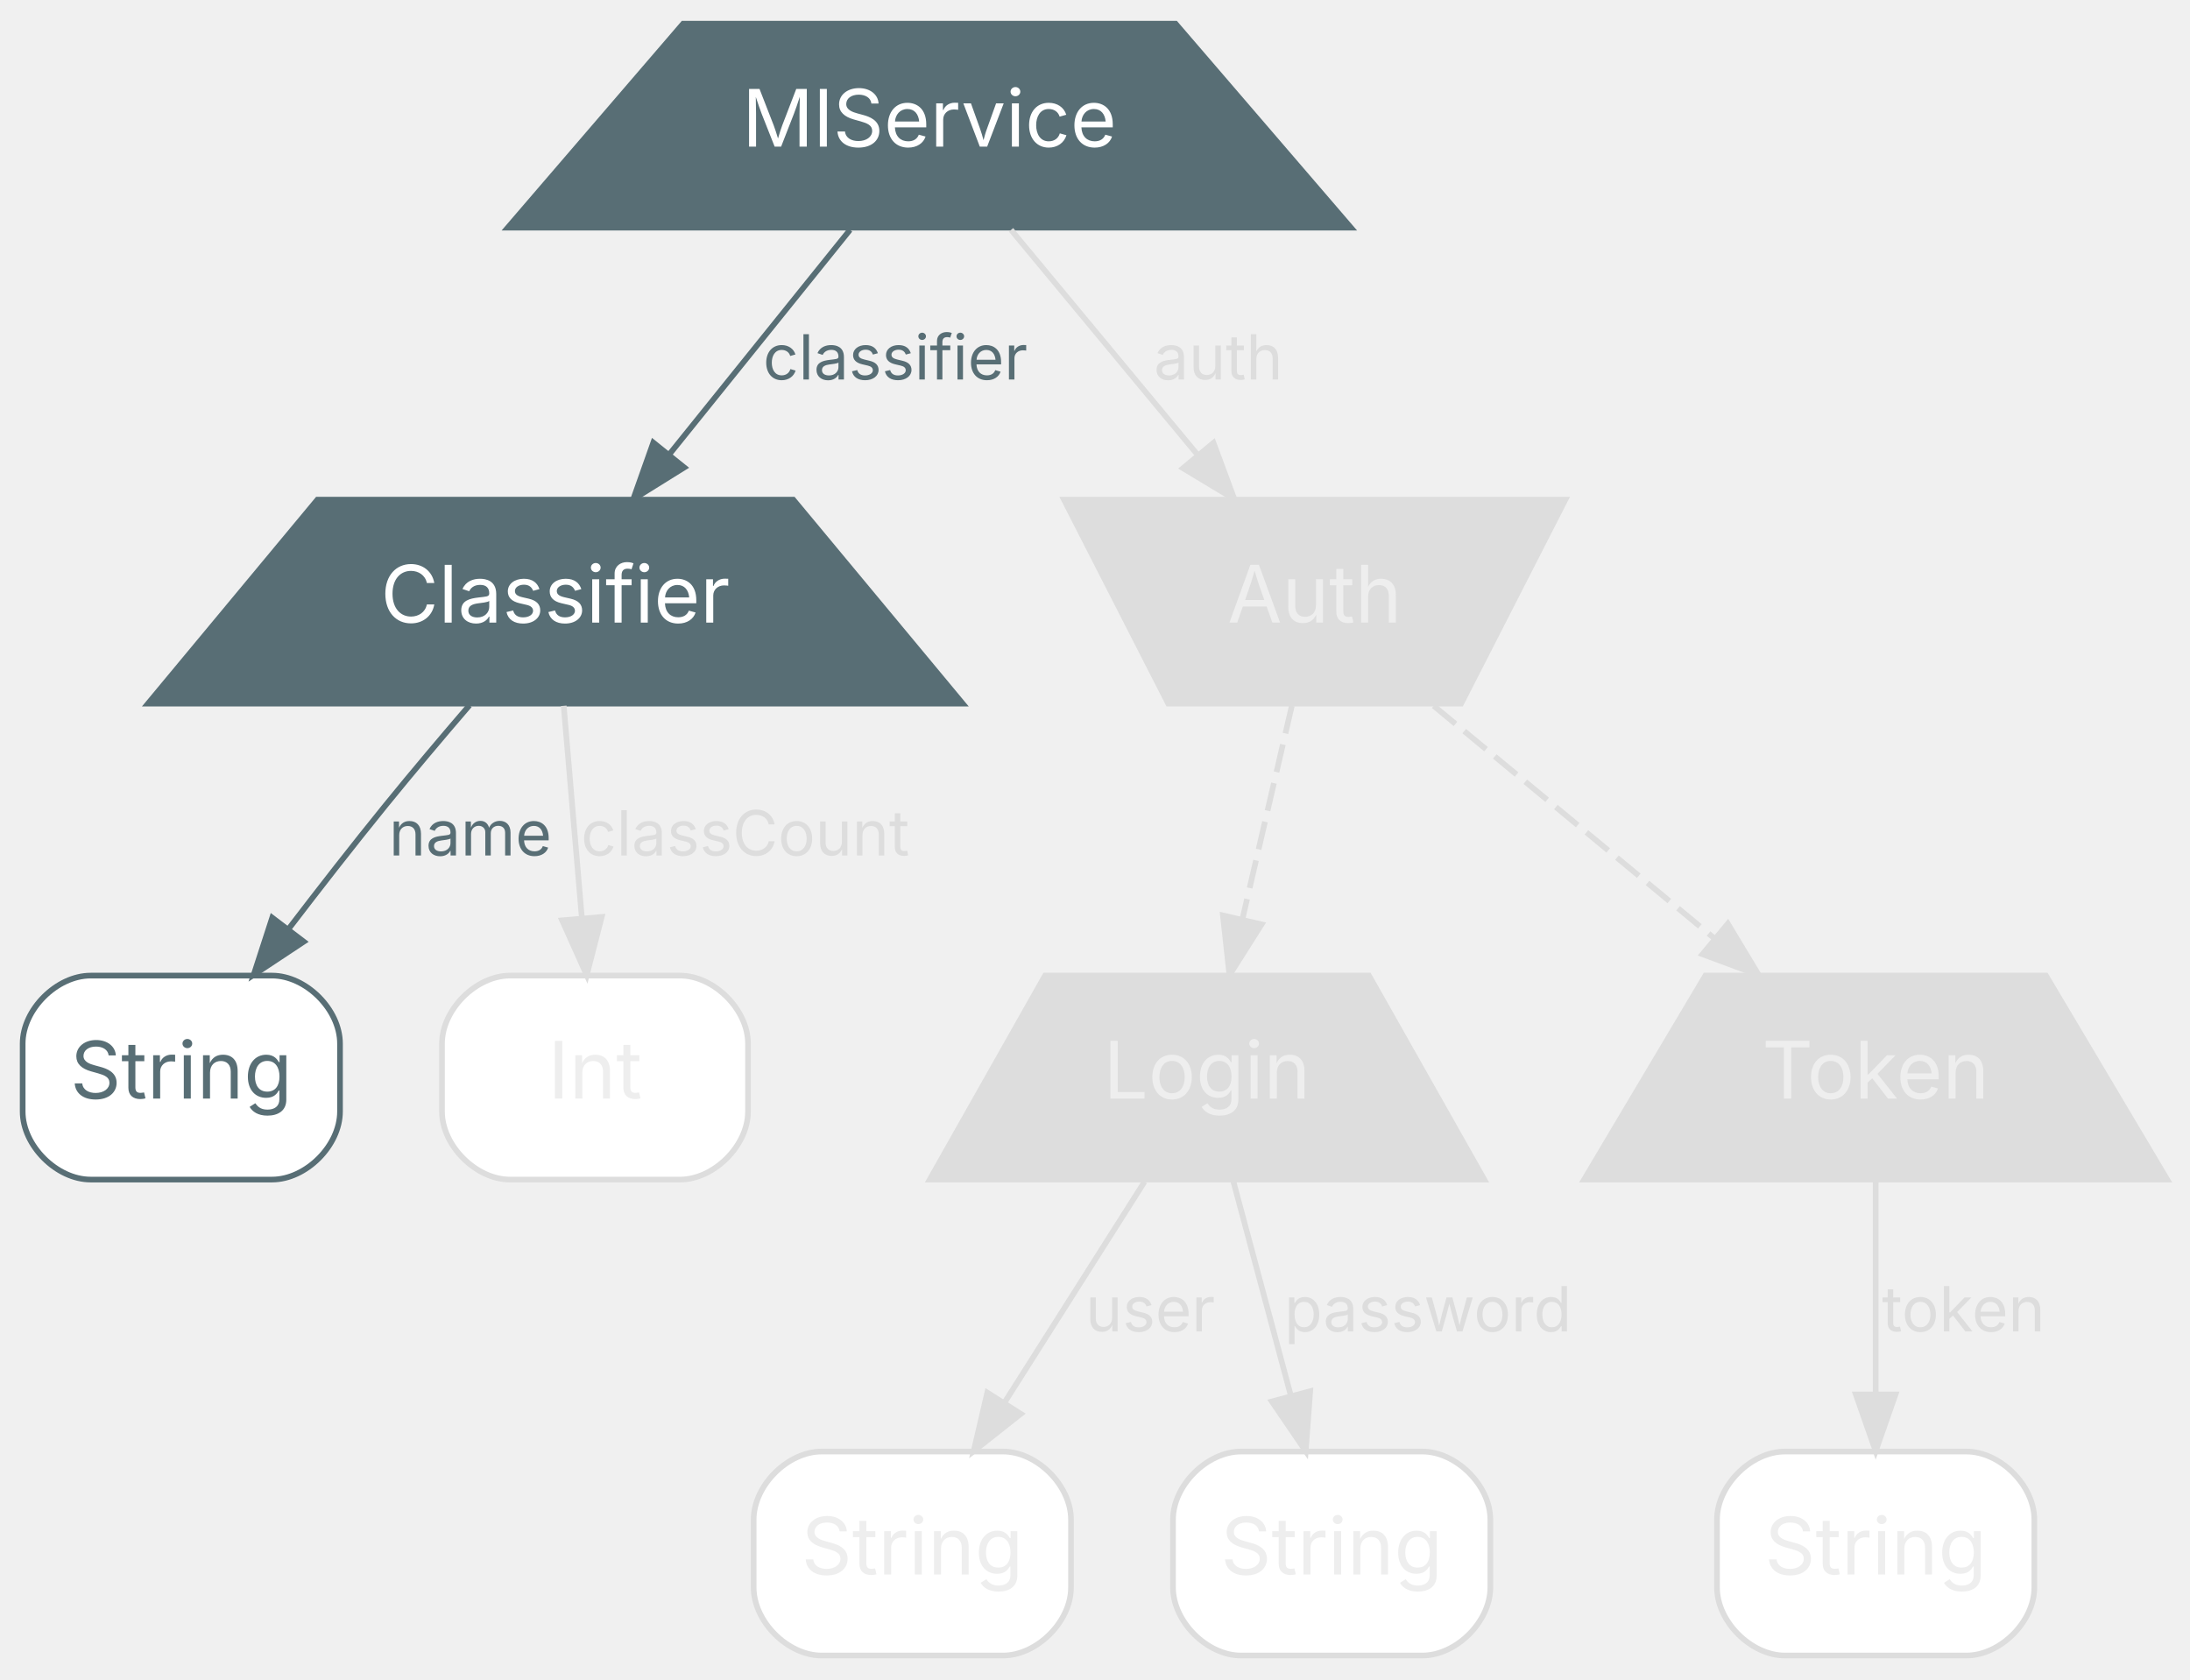
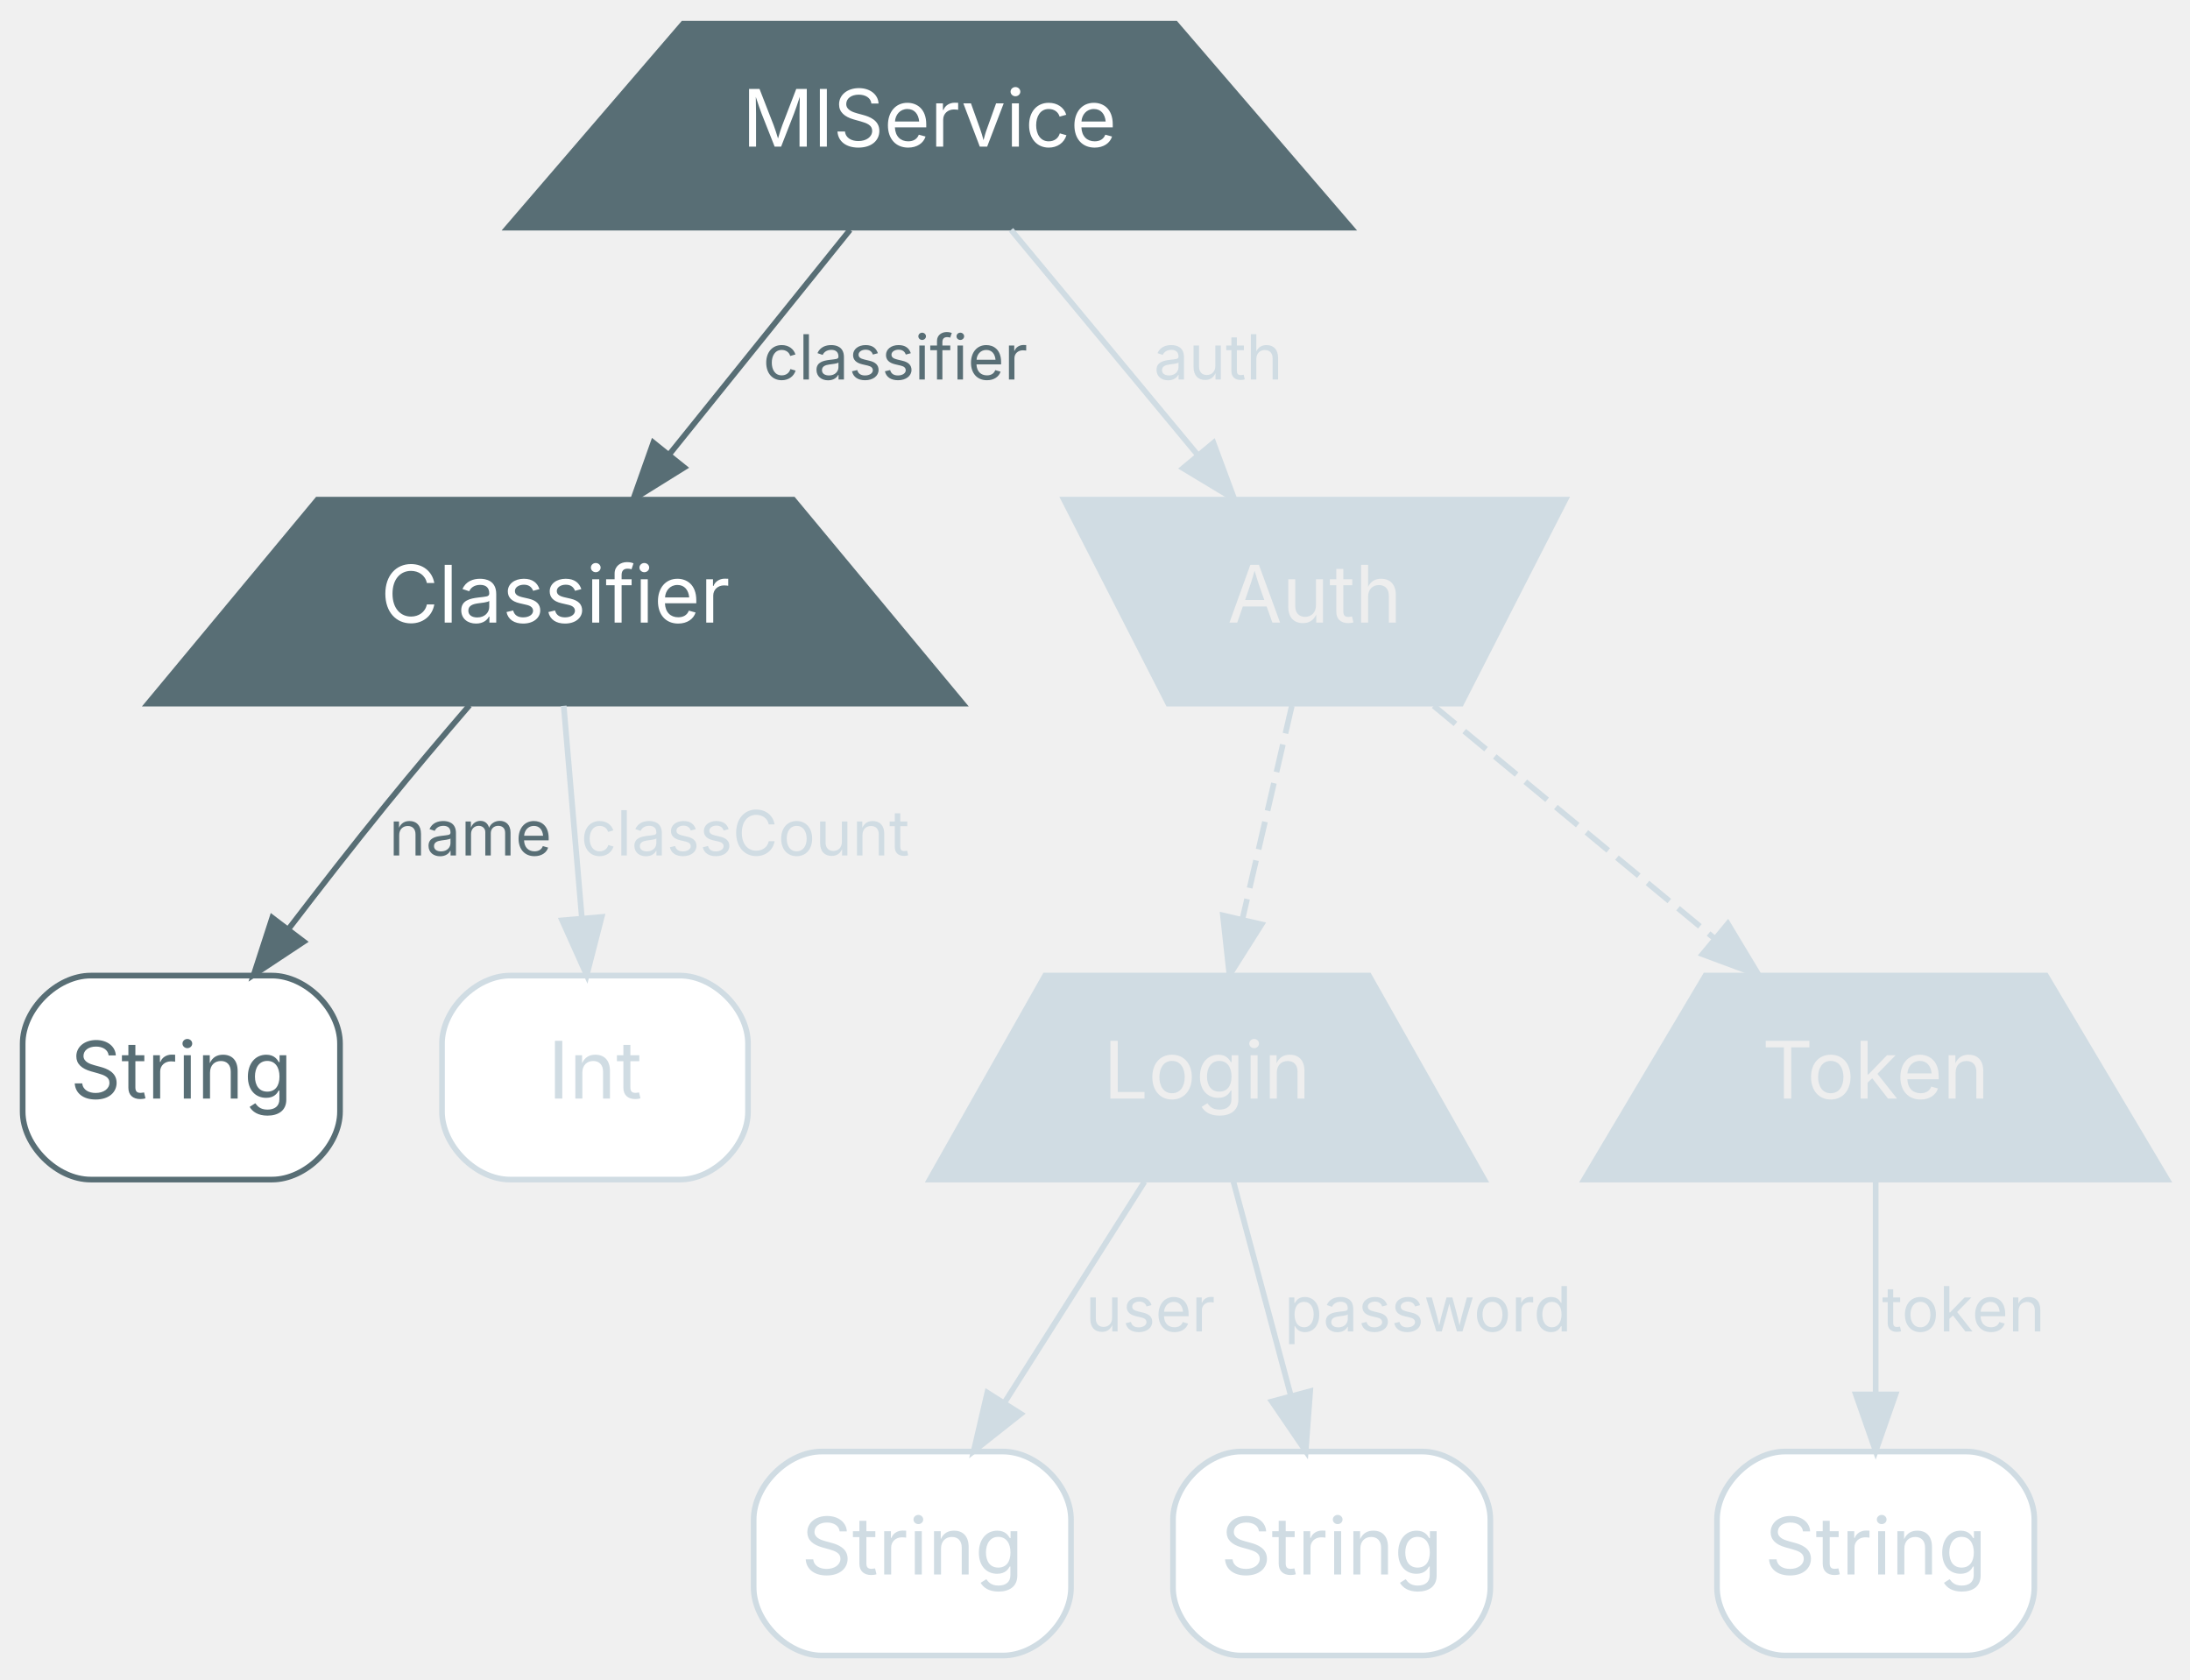
<svg xmlns="http://www.w3.org/2000/svg" width="386pt" height="296pt" viewBox="0.00 0.00 386.47 296.00">
  <g id="graph0" class="graph" transform="scale(1 1) rotate(0) translate(4 292)">
-     <g id="node1" class="node">
+     <g id="node1" class="node product">
      <polygon fill="#586e75" stroke="#586e75" points="203.45,-288 116.55,-288 85.6,-252 234.4,-252 203.45,-288" />
      <text text-anchor="middle" x="160" y="-266.3" font-family="Inter,Arial" font-size="14.00" fill="#ffffff">MlService</text>
    </g>
-     <g id="node2" class="node">
+     <g id="node2" class="node product">
      <polygon fill="#586e75" stroke="#586e75" points="135.98,-204 52.02,-204 22.11,-168 165.89,-168 135.98,-204" />
      <text text-anchor="middle" x="94" y="-182.3" font-family="Inter,Arial" font-size="14.00" fill="#ffffff">Classifier</text>
    </g>
    <g id="edge1" class="edge">
      <path fill="none" stroke="#586e75" d="M146,-251.61C136.75,-240.12 124.48,-224.87 114.18,-212.07" />
      <polygon fill="#586e75" stroke="#586e75" points="116.75,-209.68 107.75,-204.08 111.29,-214.07 116.75,-209.68" />
      <text text-anchor="middle" x="154" y="-225.2" font-family="Inter,Arial" font-size="11.00" fill="#586e75">classifier</text>
    </g>
-     <g id="node5" class="node">
-       <polygon fill="#dddddd" stroke="#dddddd" points="202.16,-168 253.84,-168 272.24,-204 183.76,-204 202.16,-168" />
+     <g id="node5" class="node sum,disabled">
+       <polygon fill="#d0dce3" stroke="#d0dce3" points="202.16,-168 253.84,-168 272.24,-204 183.76,-204 202.16,-168" />
      <text text-anchor="middle" x="228" y="-182.3" font-family="Inter,Arial" font-size="14.00" fill="#eeeeee">Auth</text>
    </g>
-     <g id="edge2" class="edge">
-       <path fill="none" stroke="#dddddd" d="M174.42,-251.61C183.95,-240.12 196.59,-224.87 207.21,-212.07" />
-       <polygon fill="#dddddd" stroke="#dddddd" points="210.14,-214.02 213.83,-204.08 204.76,-209.55 210.14,-214.02" />
-       <text text-anchor="middle" x="211" y="-225.2" font-family="Inter,Arial" font-size="11.00" fill="#dddddd">auth</text>
+     <g id="edge2" class="edge disabled">
+       <path fill="none" stroke="#d0dce3" d="M174.42,-251.61C183.95,-240.12 196.59,-224.87 207.21,-212.07" />
+       <polygon fill="#d0dce3" stroke="#d0dce3" points="210.14,-214.02 213.83,-204.08 204.76,-209.55 210.14,-214.02" />
+       <text text-anchor="middle" x="211" y="-225.2" font-family="Inter,Arial" font-size="11.00" fill="#d0dce3">auth</text>
    </g>
-     <g id="node6" class="node">
+     <g id="node3" class="node">
      <path fill="#ffffff" stroke="#586e75" d="M44,-120C44,-120 12,-120 12,-120 6,-120 0,-114 0,-108 0,-108 0,-96 0,-96 0,-90 6,-84 12,-84 12,-84 44,-84 44,-84 50,-84 56,-90 56,-96 56,-96 56,-108 56,-108 56,-114 50,-120 44,-120" />
      <text text-anchor="middle" x="28" y="-98.3" font-family="Inter,Arial" font-size="14.00" fill="#586e75">String</text>
    </g>
    <g id="edge3" class="edge">
      <path fill="none" stroke="#586e75" d="M78.85,-167.71C74.04,-162.12 68.74,-155.84 64,-150 58.32,-143 52.31,-135.28 46.86,-128.15" />
      <polygon fill="#586e75" stroke="#586e75" points="49.61,-125.99 40.77,-120.14 44.04,-130.22 49.61,-125.99" />
      <text text-anchor="middle" x="79" y="-141.2" font-family="Inter,Arial" font-size="11.00" fill="#586e75">name</text>
    </g>
-     <g id="node7" class="node">
-       <path fill="#ffffff" stroke="#dddddd" d="M116,-120C116,-120 86,-120 86,-120 80,-120 74,-114 74,-108 74,-108 74,-96 74,-96 74,-90 80,-84 86,-84 86,-84 116,-84 116,-84 122,-84 128,-90 128,-96 128,-96 128,-108 128,-108 128,-114 122,-120 116,-120" />
-       <text text-anchor="middle" x="101" y="-98.3" font-family="Inter,Arial" font-size="14.00" fill="#eeeeee">Int</text>
+     <g id="node4" class="node disabled">
+       <path fill="#ffffff" stroke="#d0dce3" d="M116,-120C116,-120 86,-120 86,-120 80,-120 74,-114 74,-108 74,-108 74,-96 74,-96 74,-90 80,-84 86,-84 86,-84 116,-84 116,-84 122,-84 128,-90 128,-96 128,-96 128,-108 128,-108 128,-114 122,-120 116,-120" />
+       <text text-anchor="middle" x="101" y="-98.3" font-family="Inter,Arial" font-size="14.00" fill="#d0dce3">Int</text>
    </g>
-     <g id="edge4" class="edge">
-       <path fill="none" stroke="#dddddd" d="M95.48,-167.61C96.41,-156.77 97.62,-142.6 98.67,-130.29" />
-       <polygon fill="#dddddd" stroke="#dddddd" points="102.18,-130.35 99.54,-120.08 95.2,-129.75 102.18,-130.35" />
-       <text text-anchor="middle" x="127.5" y="-141.2" font-family="Inter,Arial" font-size="11.00" fill="#dddddd">classCount</text>
+     <g id="edge4" class="edge disabled">
+       <path fill="none" stroke="#d0dce3" d="M95.48,-167.61C96.41,-156.77 97.62,-142.6 98.67,-130.29" />
+       <polygon fill="#d0dce3" stroke="#d0dce3" points="102.18,-130.35 99.54,-120.08 95.2,-129.75 102.18,-130.35" />
+       <text text-anchor="middle" x="127.5" y="-141.2" font-family="Inter,Arial" font-size="11.00" fill="#d0dce3">classCount</text>
    </g>
-     <g id="node3" class="node">
-       <polygon fill="#dddddd" stroke="#dddddd" points="237.58,-120 180.42,-120 160.07,-84 257.93,-84 237.58,-120" />
+     <g id="node6" class="node product,disabled">
+       <polygon fill="#d0dce3" stroke="#d0dce3" points="237.58,-120 180.42,-120 160.07,-84 257.93,-84 237.58,-120" />
      <text text-anchor="middle" x="209" y="-98.3" font-family="Inter,Arial" font-size="14.00" fill="#eeeeee">Login</text>
    </g>
-     <g id="node8" class="node">
-       <path fill="#ffffff" stroke="#dddddd" d="M173,-36C173,-36 141,-36 141,-36 135,-36 129,-30 129,-24 129,-24 129,-12 129,-12 129,-6 135,0 141,0 141,0 173,0 173,0 179,0 185,-6 185,-12 185,-12 185,-24 185,-24 185,-30 179,-36 173,-36" />
-       <text text-anchor="middle" x="157" y="-14.3" font-family="Inter,Arial" font-size="14.00" fill="#eeeeee">String</text>
+     <g id="edge9" class="edge value,disabled">
+       <path fill="none" stroke="#d0dce3" stroke-dasharray="5,2" d="M223.97,-167.61C221.43,-156.66 218.11,-142.31 215.24,-129.92" />
+       <polygon fill="#d0dce3" stroke="#d0dce3" points="218.63,-129.04 212.96,-120.08 211.81,-130.62 218.63,-129.04" />
    </g>
-     <g id="edge6" class="edge">
-       <path fill="none" stroke="#dddddd" d="M197.97,-83.61C190.82,-72.34 181.38,-57.45 173.37,-44.81" />
-       <polygon fill="#dddddd" stroke="#dddddd" points="176.14,-42.65 167.83,-36.08 170.23,-46.4 176.14,-42.65" />
-       <text text-anchor="middle" x="199" y="-57.2" font-family="Inter,Arial" font-size="11.00" fill="#dddddd">user</text>
-     </g>
-     <g id="node9" class="node">
-       <path fill="#ffffff" stroke="#dddddd" d="M247,-36C247,-36 215,-36 215,-36 209,-36 203,-30 203,-24 203,-24 203,-12 203,-12 203,-6 209,0 215,0 215,0 247,0 247,0 253,0 259,-6 259,-12 259,-12 259,-24 259,-24 259,-30 253,-36 247,-36" />
-       <text text-anchor="middle" x="231" y="-14.3" font-family="Inter,Arial" font-size="14.00" fill="#eeeeee">String</text>
-     </g>
-     <g id="edge7" class="edge">
-       <path fill="none" stroke="#dddddd" d="M213.67,-83.61C216.6,-72.66 220.45,-58.31 223.78,-45.92" />
-       <polygon fill="#dddddd" stroke="#dddddd" points="227.21,-46.65 226.42,-36.08 220.44,-44.84 227.21,-46.65" />
-       <text text-anchor="middle" x="248" y="-57.2" font-family="Inter,Arial" font-size="11.00" fill="#dddddd">password</text>
-     </g>
-     <g id="node4" class="node">
-       <polygon fill="#dddddd" stroke="#dddddd" points="357.05,-120 296.95,-120 275.55,-84 378.45,-84 357.05,-120" />
+     <g id="node9" class="node product,disabled">
+       <polygon fill="#d0dce3" stroke="#d0dce3" points="357.05,-120 296.95,-120 275.55,-84 378.45,-84 357.05,-120" />
      <text text-anchor="middle" x="327" y="-98.3" font-family="Inter,Arial" font-size="14.00" fill="#eeeeee">Token</text>
    </g>
-     <g id="node10" class="node">
-       <path fill="#ffffff" stroke="#dddddd" d="M343,-36C343,-36 311,-36 311,-36 305,-36 299,-30 299,-24 299,-24 299,-12 299,-12 299,-6 305,0 311,0 311,0 343,0 343,0 349,0 355,-6 355,-12 355,-12 355,-24 355,-24 355,-30 349,-36 343,-36" />
-       <text text-anchor="middle" x="327" y="-14.3" font-family="Inter,Arial" font-size="14.00" fill="#eeeeee">String</text>
+     <g id="edge8" class="edge value,disabled">
+       <path fill="none" stroke="#d0dce3" stroke-dasharray="5,2" d="M249,-167.61C263.4,-155.68 282.69,-139.7 298.48,-126.62" />
+       <polygon fill="#d0dce3" stroke="#d0dce3" points="300.91,-129.16 306.37,-120.08 296.44,-123.77 300.91,-129.16" />
    </g>
-     <g id="edge5" class="edge">
-       <path fill="none" stroke="#dddddd" d="M327,-83.61C327,-72.77 327,-58.6 327,-46.29" />
-       <polygon fill="#dddddd" stroke="#dddddd" points="330.5,-46.08 327,-36.08 323.5,-46.08 330.5,-46.08" />
-       <text text-anchor="middle" x="342.5" y="-57.2" font-family="Inter,Arial" font-size="11.00" fill="#dddddd">token</text>
+     <g id="node7" class="node disabled">
+       <path fill="#ffffff" stroke="#d0dce3" d="M173,-36C173,-36 141,-36 141,-36 135,-36 129,-30 129,-24 129,-24 129,-12 129,-12 129,-6 135,0 141,0 141,0 173,0 173,0 179,0 185,-6 185,-12 185,-12 185,-24 185,-24 185,-30 179,-36 173,-36" />
+       <text text-anchor="middle" x="157" y="-14.3" font-family="Inter,Arial" font-size="14.00" fill="#d0dce3">String</text>
    </g>
-     <g id="edge9" class="edge">
-       <path fill="none" stroke="#dddddd" stroke-dasharray="5,2" d="M223.97,-167.61C221.43,-156.66 218.11,-142.31 215.24,-129.92" />
-       <polygon fill="#dddddd" stroke="#dddddd" points="218.63,-129.04 212.96,-120.08 211.81,-130.62 218.63,-129.04" />
+     <g id="edge6" class="edge disabled">
+       <path fill="none" stroke="#d0dce3" d="M197.97,-83.61C190.82,-72.34 181.38,-57.45 173.37,-44.81" />
+       <polygon fill="#d0dce3" stroke="#d0dce3" points="176.14,-42.65 167.83,-36.08 170.23,-46.4 176.14,-42.65" />
+       <text text-anchor="middle" x="199" y="-57.2" font-family="Inter,Arial" font-size="11.00" fill="#d0dce3">user</text>
    </g>
-     <g id="edge8" class="edge">
-       <path fill="none" stroke="#dddddd" stroke-dasharray="5,2" d="M249,-167.61C263.4,-155.68 282.69,-139.7 298.48,-126.62" />
-       <polygon fill="#dddddd" stroke="#dddddd" points="300.91,-129.16 306.37,-120.08 296.44,-123.77 300.91,-129.16" />
+     <g id="node8" class="node disabled">
+       <path fill="#ffffff" stroke="#d0dce3" d="M247,-36C247,-36 215,-36 215,-36 209,-36 203,-30 203,-24 203,-24 203,-12 203,-12 203,-6 209,0 215,0 215,0 247,0 247,0 253,0 259,-6 259,-12 259,-12 259,-24 259,-24 259,-30 253,-36 247,-36" />
+       <text text-anchor="middle" x="231" y="-14.3" font-family="Inter,Arial" font-size="14.00" fill="#d0dce3">String</text>
+     </g>
+     <g id="edge7" class="edge disabled">
+       <path fill="none" stroke="#d0dce3" d="M213.67,-83.61C216.6,-72.66 220.45,-58.31 223.78,-45.92" />
+       <polygon fill="#d0dce3" stroke="#d0dce3" points="227.21,-46.65 226.42,-36.08 220.44,-44.84 227.21,-46.65" />
+       <text text-anchor="middle" x="248" y="-57.2" font-family="Inter,Arial" font-size="11.00" fill="#d0dce3">password</text>
+     </g>
+     <g id="node10" class="node disabled">
+       <path fill="#ffffff" stroke="#d0dce3" d="M343,-36C343,-36 311,-36 311,-36 305,-36 299,-30 299,-24 299,-24 299,-12 299,-12 299,-6 305,0 311,0 311,0 343,0 343,0 349,0 355,-6 355,-12 355,-12 355,-24 355,-24 355,-30 349,-36 343,-36" />
+       <text text-anchor="middle" x="327" y="-14.3" font-family="Inter,Arial" font-size="14.00" fill="#d0dce3">String</text>
+     </g>
+     <g id="edge5" class="edge disabled">
+       <path fill="none" stroke="#d0dce3" d="M327,-83.61C327,-72.77 327,-58.6 327,-46.29" />
+       <polygon fill="#d0dce3" stroke="#d0dce3" points="330.5,-46.08 327,-36.08 323.5,-46.08 330.5,-46.08" />
+       <text text-anchor="middle" x="342.5" y="-57.2" font-family="Inter,Arial" font-size="11.00" fill="#d0dce3">token</text>
    </g>
  </g>
</svg>
